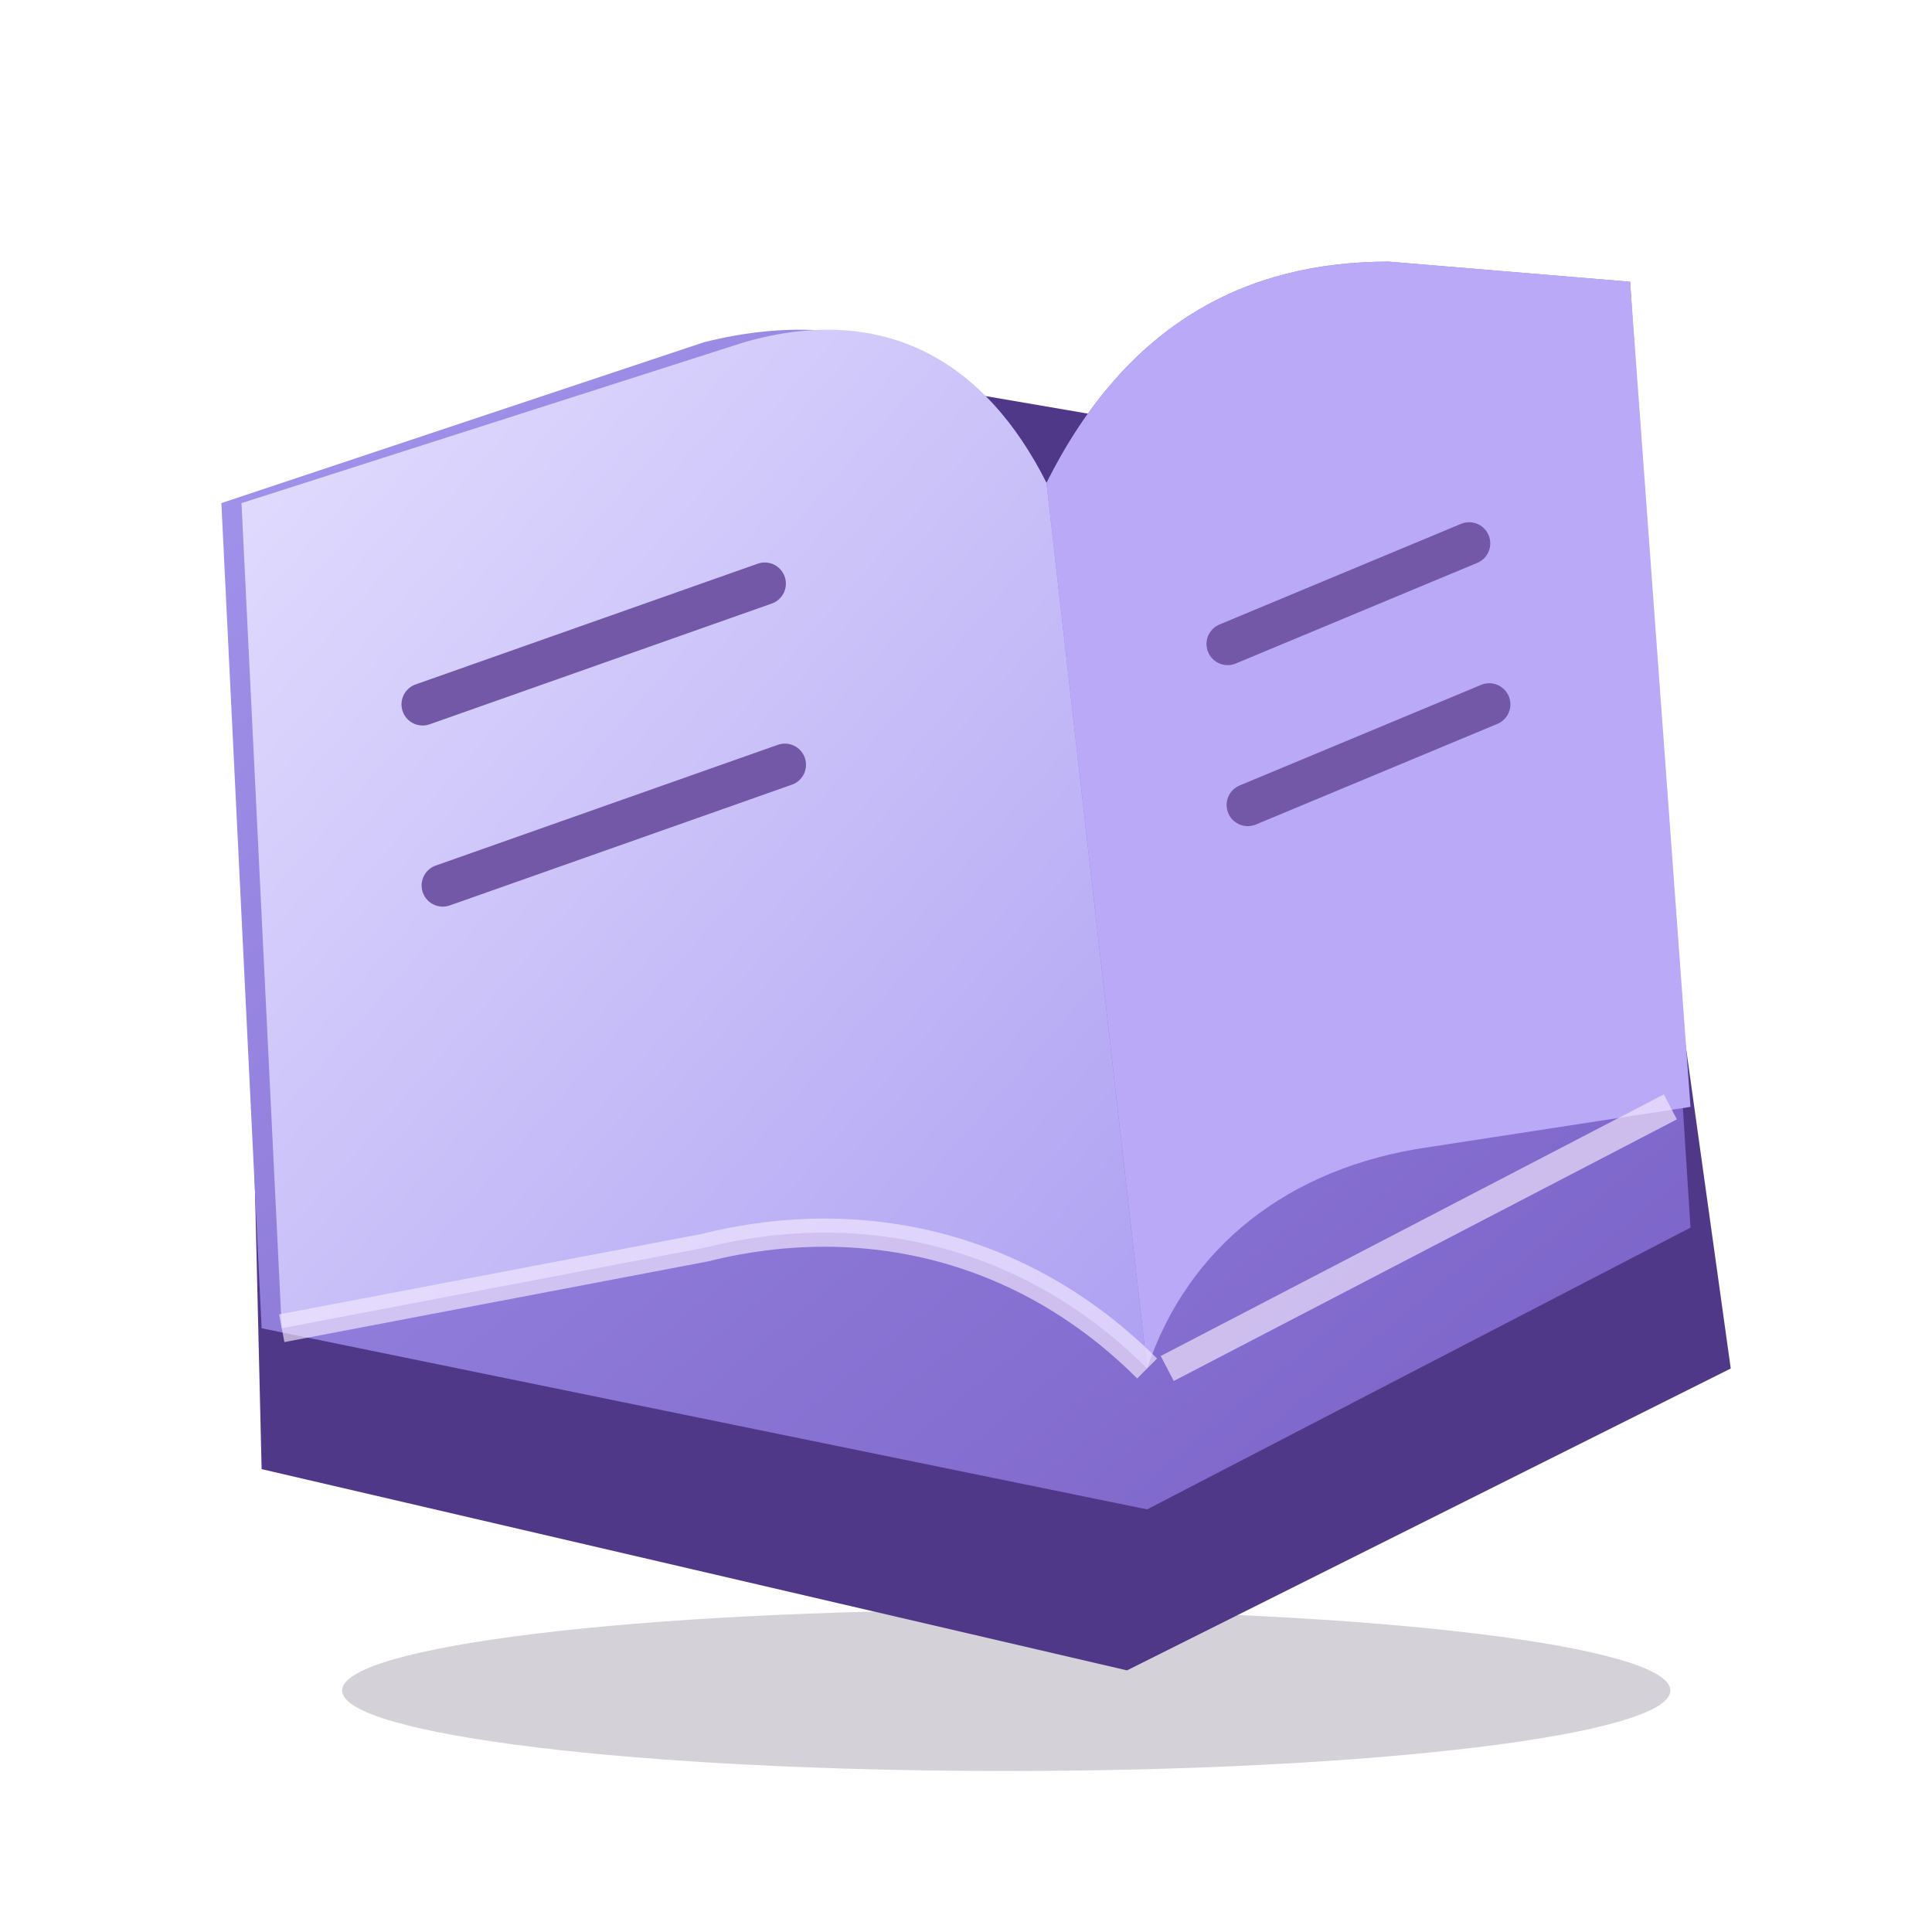
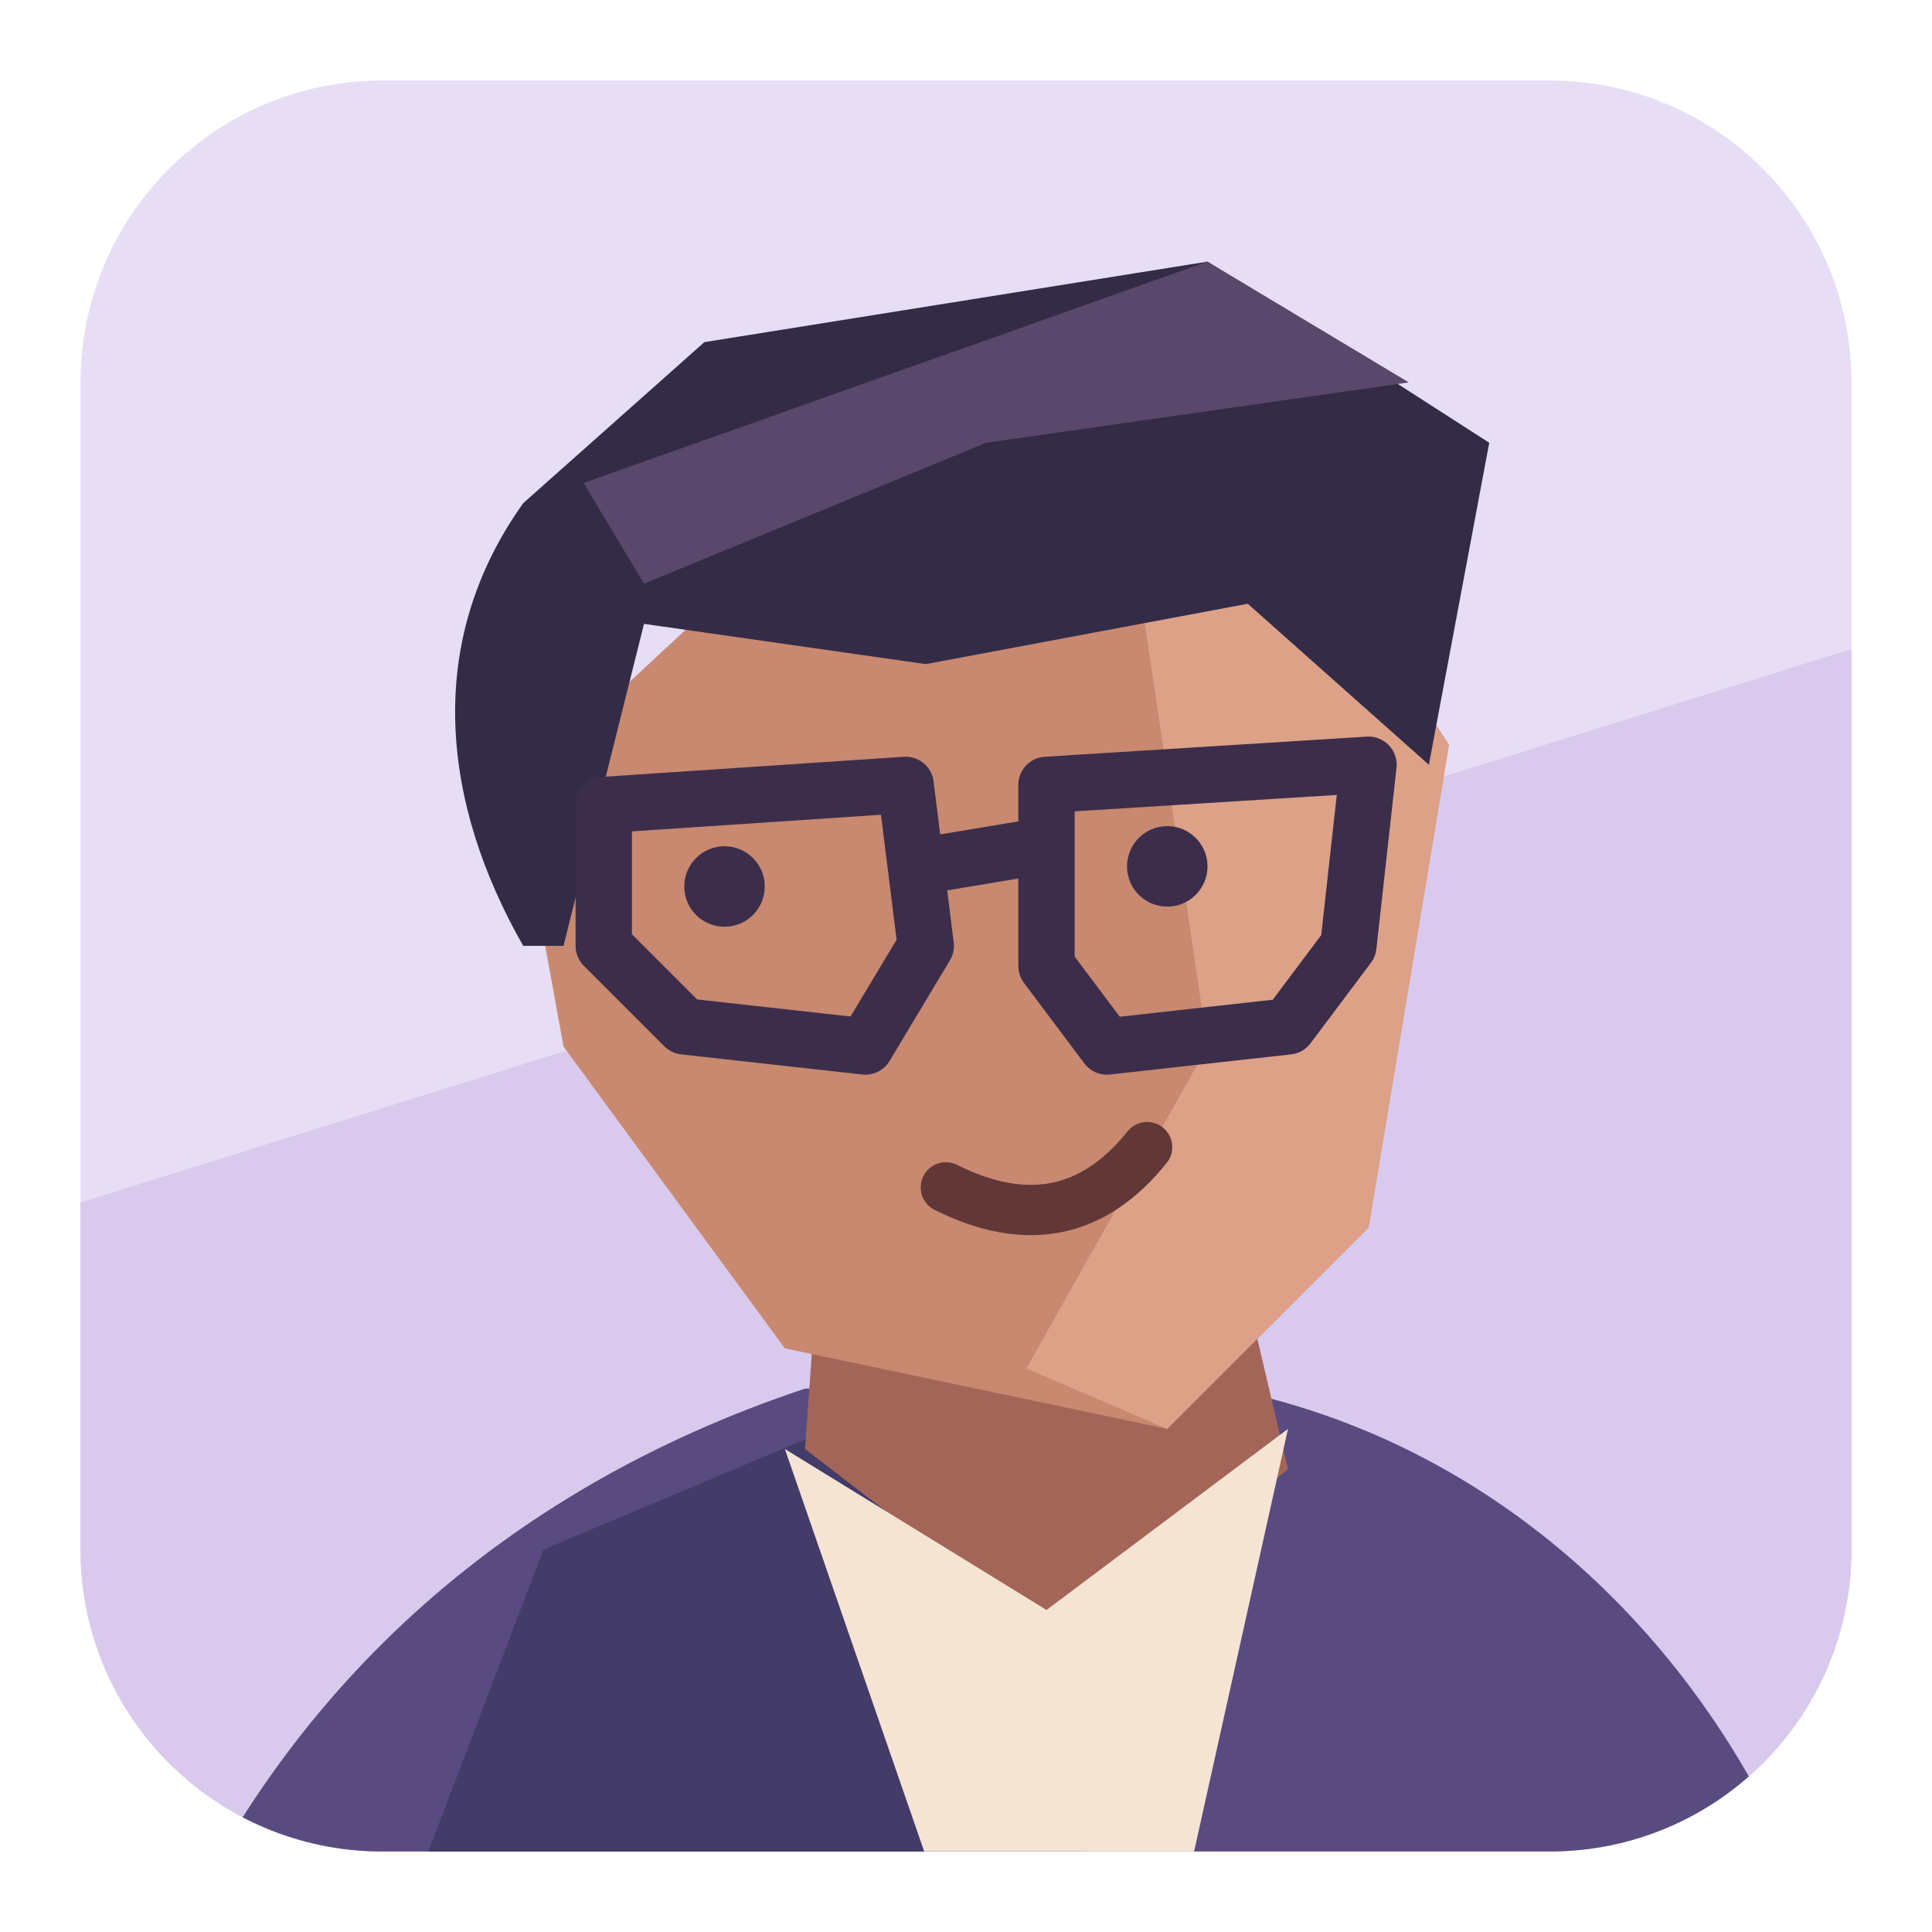
<svg xmlns="http://www.w3.org/2000/svg" viewBox="0 0 96 96">
  <defs>
-     <linearGradient id="page" x2="1" y2="1">
-       <stop stop-color="#e4dfff" />
-       <stop offset="1" stop-color="#aea1f2" />
-     </linearGradient>
-     <linearGradient id="cover" x2="1" y2="1">
-       <stop stop-color="#a496ed" />
-       <stop offset="1" stop-color="#7960c5" />
-     </linearGradient>
+     <clipPath id="frame">
+       <rect x="4" y="4" width="88" height="88" rx="15" />
+     </clipPath>
  </defs>
-   <ellipse cx="50" cy="84" rx="33" ry="4" fill="#291b3f" opacity=".2" />
-   <path d="m12 31 33-12 35 6 6 43-30 15-43-10Z" fill="#503889" />
-   <path d="m11 25 24-8c8-2 14 1 17 7 4-8 10-11 17-11l12 1 3 47-27 14-44-9Z" fill="url(#cover)" />
-   <path d="m12 25 25-8c7-2 12 1 15 7l5 44c-6-6-14-8-22-6l-21 4Z" fill="url(#page)" />
-   <path d="M52 24c4-8 10-11 17-11l12 1 3 41-13 2c-7 1-12 5-14 11Z" fill="#b9a9f6" />
-   <path d="m21 35 17-6m-16 15 17-6m22-6 12-5m-11 13 12-5" stroke="#7258a7" stroke-width="2.1" stroke-linecap="round" />
-   <path d="m58 68 25-13M14 66l21-4c8-2 16 0 22 6" fill="none" stroke="#f4eaff" stroke-opacity=".65" stroke-width="1.4" />
+   <g clip-path="url(#frame)">
+     <path fill="#e7def5" d="M0 0h96v96H0z" />
+     <path fill="#d9c9ed" d="M0 61 96 31v65H0z" />
+     <path fill="#594b80" d="M8 98c6-14 17-24 32-29h21c15 3 26 15 30 29Z" />
+     <path fill="#433b68" d="m27 77 19-8 10 29H19Z" />
+     <path fill="#a46559" d="m41 58 19-2 4 17-11 9-13-10Z" />
+     <path fill="#c88970" d="M29 36 43 23l21 2 8 12-4 24-10 10-19-4-11-15-2-11Z" />
+     <path fill="#dda188" d="m56 25 8 1 8 11-4 24-10 10-7-3 9-16Z" />
+     <path fill="#342c47" d="M26 47c-4-7-5-15 0-22l9-8 25-4 14 9-3 16-9-8-16 3-14-2-4 16Z" />
+     <path fill="#59486b" d="m29 24 31-11 10 6-21 3-17 7Z" />
+     <path fill="#f5e4d3" d="m39 72 13 8 12-9-6 27H48Z" />
+     <g fill="none" stroke="#3c2e4a" stroke-width="2.8" stroke-linejoin="round">
+       <path d="m30 40 15-1 1 8-3 5-9-1-4-4Zm22-1 16-1-1 9-3 4-9 1-3-4Z" />
+       <path d="m46 43 6-1" />
+     </g>
+     <path fill="#3c2e4a" d="M38 44a2 2 0 1 0 0 .1Zm22-1a2 2 0 1 0 0 .1Z" />
+     <path d="M47 59q6 3 10-2" fill="none" stroke="#623737" stroke-width="2.5" stroke-linecap="round" />
+   </g>
</svg>
